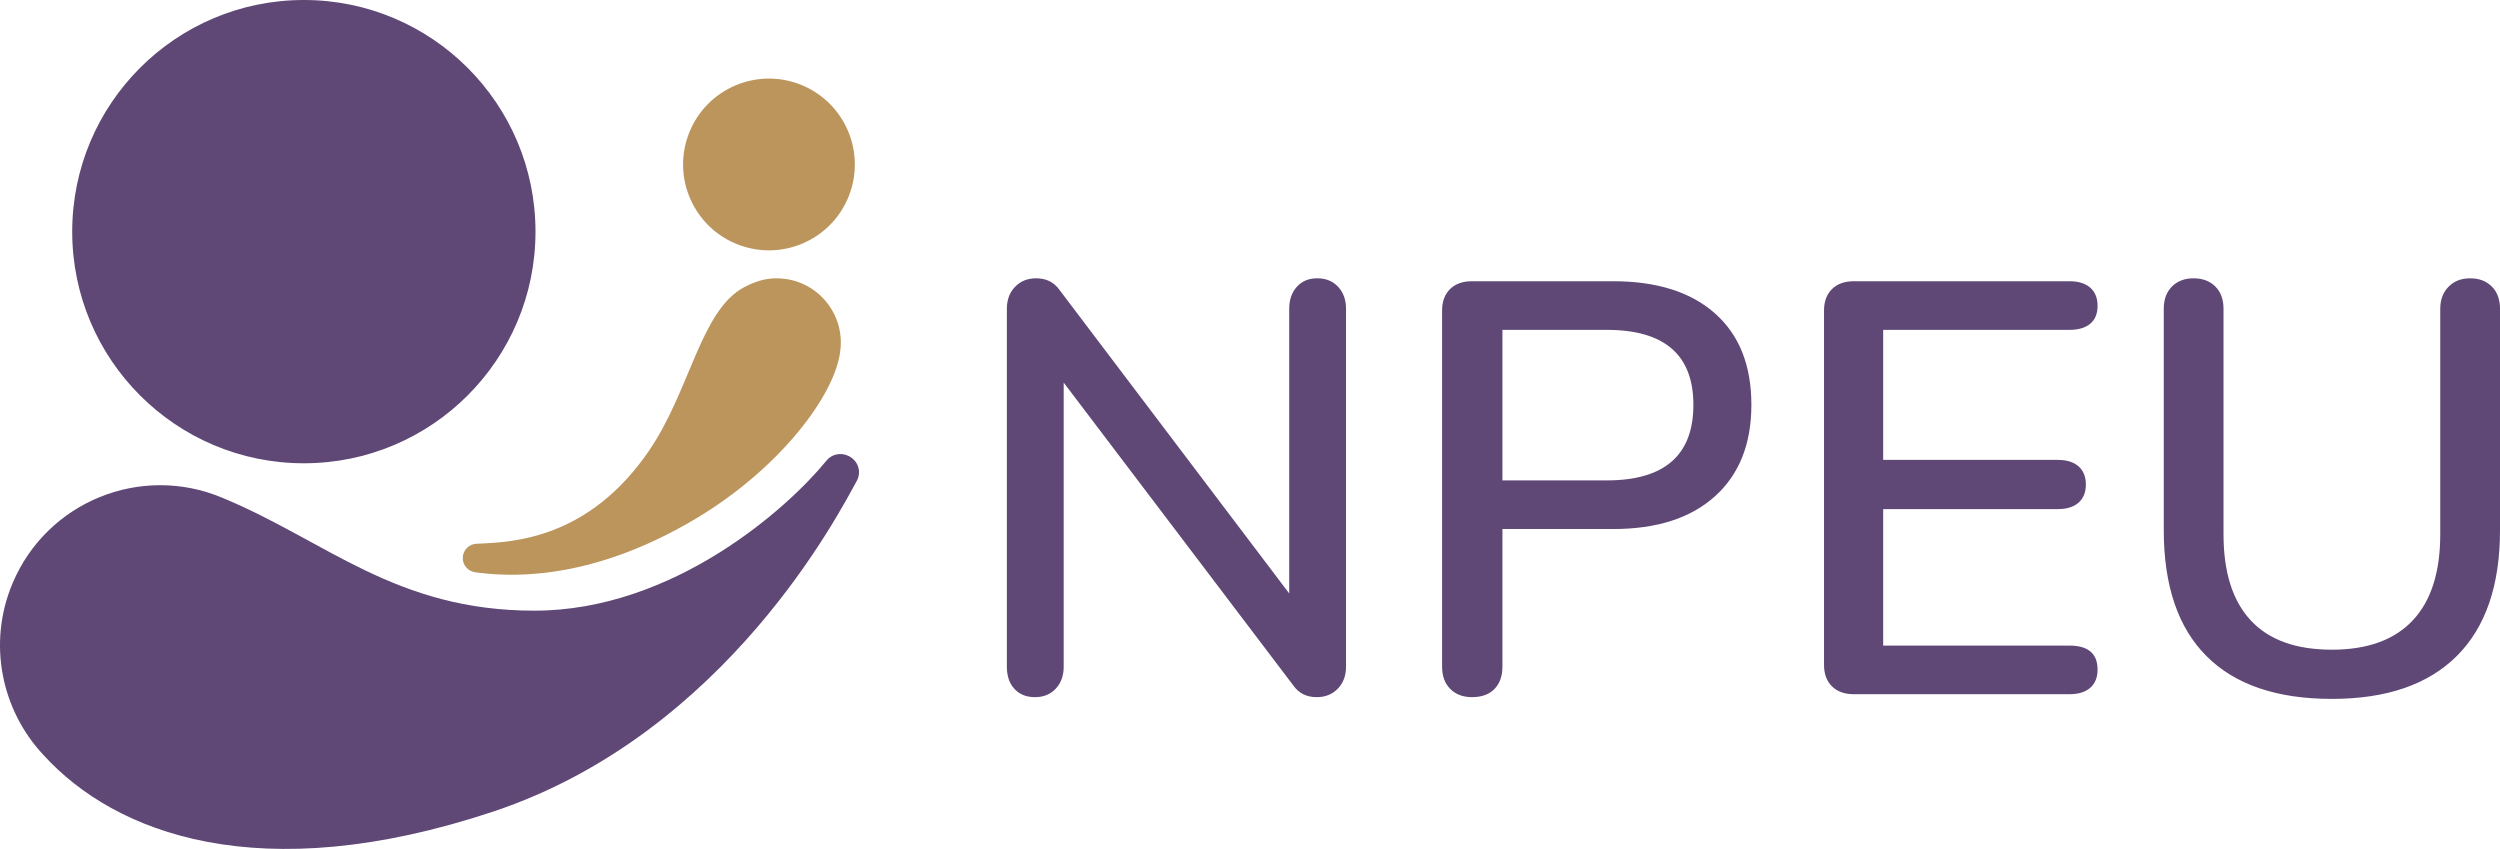
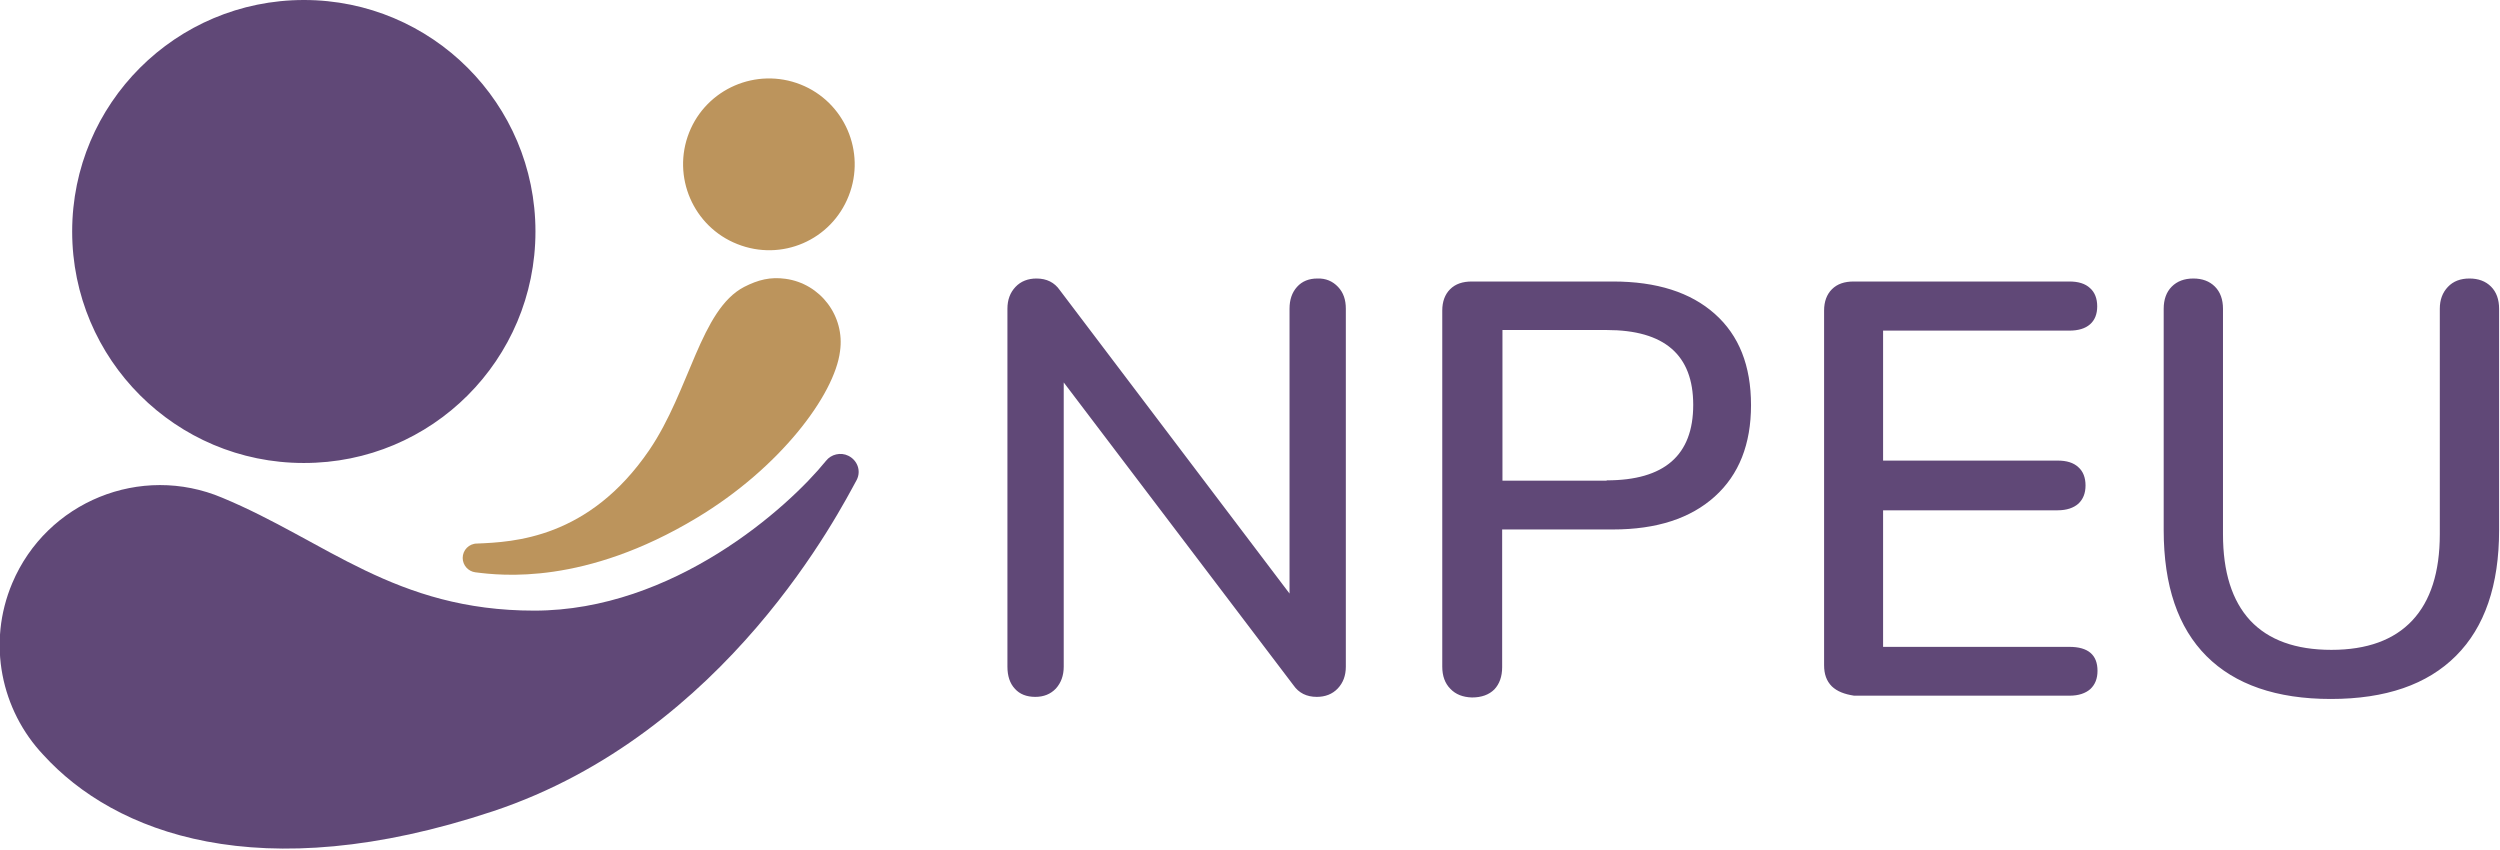
- <svg xmlns="http://www.w3.org/2000/svg" viewBox="0 0 834.766 283.465">
-   <path fill="#5F4776" d="M446.806 95.768c1.763 1.893 2.639 4.337 2.639 7.333v119.51c0 3.001-.914 5.445-2.736 7.333-1.828 1.893-4.175 2.839-7.041 2.839-3.396 0-5.997-1.303-7.825-3.91l-76.67-101.124v94.862c0 3.001-.882 5.445-2.644 7.333-1.758 1.893-4.078 2.839-6.943 2.839-2.872 0-5.154-.914-6.846-2.742-1.698-1.822-2.542-4.299-2.542-7.43V103.1c0-2.996.914-5.44 2.736-7.333 1.828-1.893 4.175-2.839 7.041-2.839 3.391 0 5.997 1.309 7.825 3.915l76.676 101.319V103.1c0-2.996.844-5.44 2.541-7.333 1.693-1.893 3.975-2.839 6.846-2.839 2.866.001 5.18.947 6.943 2.84M484.258 230.045c-1.823-1.828-2.736-4.304-2.736-7.436v-118.92c0-3.001.881-5.381 2.639-7.138 1.763-1.763 4.207-2.644 7.338-2.644h47.139c14.601 0 25.946 3.591 34.031 10.761s12.129 17.343 12.129 30.51c0 13.043-4.045 23.21-12.129 30.51-8.084 7.306-19.43 10.956-34.031 10.956h-36.967v45.965c0 3.131-.881 5.608-2.644 7.436-1.758 1.822-4.272 2.736-7.528 2.736-3.001.001-5.413-.913-7.241-2.736m52.228-69.635c19.3 0 28.947-8.409 28.947-25.232 0-16.688-9.647-25.038-28.947-25.038h-34.815v50.27h34.815zM611.691 229.163c-1.763-1.763-2.639-4.137-2.639-7.138V103.688c0-3.001.876-5.381 2.639-7.138 1.763-1.763 4.202-2.644 7.333-2.644h71.982c2.996 0 5.31.719 6.943 2.152 1.628 1.438 2.444 3.461 2.444 6.067 0 2.606-.817 4.596-2.444 5.965-1.633 1.368-3.948 2.055-6.943 2.055h-62.199v43.418h58.29c2.996 0 5.31.719 6.938 2.152 1.633 1.438 2.45 3.455 2.45 6.067 0 2.606-.817 4.629-2.45 6.062-1.628 1.433-3.942 2.152-6.938 2.152h-58.29v45.571h62.199c6.257 0 9.388 2.677 9.388 8.02 0 2.612-.817 4.629-2.444 6.062-1.633 1.438-3.948 2.152-6.943 2.152h-71.982c-3.132.001-5.571-.875-7.334-2.638M736.773 219.09c-9.518-9.517-14.276-23.54-14.276-42.056V103.1c0-3.126.908-5.602 2.736-7.43 1.822-1.828 4.234-2.736 7.236-2.736 3.001 0 5.408.908 7.241 2.736 1.822 1.828 2.736 4.305 2.736 7.43v75.308c0 12.649 3.028 22.231 9.096 28.753 6.062 6.522 15.093 9.777 27.093 9.777 11.859 0 20.857-3.256 26.99-9.777 6.127-6.522 9.193-16.104 9.193-28.753V103.1c0-2.996.909-5.44 2.737-7.333 1.828-1.887 4.234-2.834 7.241-2.834 2.996 0 5.408.908 7.236 2.736 1.822 1.828 2.736 4.305 2.736 7.43v73.934c0 18.386-4.791 32.376-14.374 41.958-9.588 9.582-23.507 14.374-41.758 14.374-18.393.002-32.345-4.757-41.863-14.275M178.805 77.346C178.805 34.631 144.174 0 101.459 0 58.743 0 24.113 34.631 24.113 77.346c0 42.716 34.631 77.346 77.346 77.346 42.715.001 77.346-34.63 77.346-77.346" />
-   <path fill="#BC955C" d="M283.43 65.448c5.813-14.731-1.412-31.381-16.137-37.2-14.731-5.813-31.386 1.412-37.2 16.142-5.819 14.725 1.411 31.381 16.137 37.194 14.731 5.82 31.386-1.405 37.2-16.136M158.735 191.093c8.555 1.109 36.48 4.38 74.01-18.164 27.823-16.715 46.047-41.061 47.799-55.553 1.665-11.713-6.484-22.561-18.197-24.227-4.97-.703-9.112.26-13.8 2.715-14.569 7.641-18.089 34.463-31.743 54.493-20.171 29.586-45.387 30.71-57.489 31.192a4.805 4.805 0 0 0-4.802 4.802c-.002 2.455 1.848 4.451 4.222 4.742" />
-   <path fill="#5F4776" d="M275.846 153.938c-12.735 15.655-50.957 49.967-97.436 49.967-46.474 0-69.456-23.334-104.158-37.686-27.222-11.464-58.582 1.303-70.051 28.526-8.479 20.127-3.677 42.504 10.394 57.44 23.74 26.016 71.879 44.83 150.091 18.803 78.206-26.027 116.076-100.854 121.527-110.652 1.471-3.018.243-6.5-2.769-8.036-2.699-1.385-5.895-.622-7.598 1.638" />
+ <svg xmlns="http://www.w3.org/2000/svg" viewBox="0 0 834.8 283.5">
+   <path fill="#604877" d="M446.8 95.8c1.8 1.9 2.6 4.3 2.6 7.3v119.5c0 3-.9 5.4-2.7 7.3-1.8 1.9-4.2 2.8-7 2.8-3.4 0-6-1.3-7.8-3.9l-76.7-101.1v94.9c0 3-.9 5.4-2.6 7.3-1.8 1.9-4.1 2.8-6.9 2.8-2.9 0-5.2-.9-6.8-2.7-1.7-1.8-2.5-4.3-2.5-7.4V103.1c0-3 .9-5.4 2.7-7.3 1.8-1.9 4.2-2.8 7-2.8 3.4 0 6 1.3 7.8 3.9l76.7 101.3v-95.1c0-3 .8-5.4 2.5-7.3 1.7-1.9 4-2.8 6.8-2.8 2.8-.1 5.1.9 6.9 2.8M484.3 230c-1.8-1.8-2.7-4.3-2.7-7.4V103.7c0-3 .9-5.4 2.6-7.1 1.8-1.8 4.2-2.6 7.3-2.6h47.1c14.6 0 25.9 3.6 34 10.8s12.1 17.3 12.1 30.5c0 13-4 23.2-12.1 30.5-8.1 7.3-19.4 11-34 11h-37v46c0 3.1-.9 5.6-2.6 7.4-1.8 1.8-4.3 2.7-7.5 2.7-3-.1-5.4-1-7.2-2.9m52.2-69.6c19.3 0 28.9-8.4 28.9-25.2 0-16.7-9.6-25-28.9-25h-34.8v50.3h34.8zM611.7 229.2c-1.8-1.8-2.6-4.1-2.6-7.1V103.7c0-3 .9-5.4 2.6-7.1 1.8-1.8 4.2-2.6 7.3-2.6h72c3 0 5.3.7 6.9 2.2 1.6 1.4 2.4 3.5 2.4 6.1 0 2.6-.8 4.6-2.4 6-1.6 1.4-3.9 2.1-6.9 2.1h-62.2v43.4h58.3c3 0 5.3.7 6.9 2.2 1.6 1.4 2.4 3.5 2.4 6.1 0 2.6-.8 4.6-2.4 6.1-1.6 1.4-3.9 2.2-6.9 2.2h-58.3V216H691c6.3 0 9.4 2.7 9.4 8 0 2.6-.8 4.6-2.4 6.1-1.6 1.4-3.9 2.2-6.9 2.2h-72c-3.2-.5-5.6-1.4-7.4-3.1M736.8 219.1c-9.5-9.5-14.3-23.5-14.3-42.1v-73.9c0-3.1.9-5.6 2.7-7.4 1.8-1.8 4.2-2.7 7.2-2.7s5.4.9 7.2 2.7c1.8 1.8 2.7 4.3 2.7 7.4v75.3c0 12.6 3 22.2 9.1 28.8 6.1 6.5 15.1 9.8 27.1 9.8 11.9 0 20.9-3.3 27-9.8 6.1-6.5 9.2-16.1 9.2-28.8v-75.3c0-3 .9-5.4 2.7-7.3 1.8-1.9 4.2-2.8 7.2-2.8s5.4.9 7.2 2.7c1.8 1.8 2.7 4.3 2.7 7.4V177c0 18.4-4.8 32.4-14.4 42-9.6 9.6-23.5 14.4-41.8 14.4-18.1 0-32-4.8-41.5-14.3M178.8 77.3c0-42.7-34.6-77.3-77.3-77.3-42.8 0-77.4 34.6-77.4 77.3 0 42.7 34.6 77.3 77.3 77.3 42.8.1 77.4-34.5 77.4-77.3" />
+   <path fill="#BC945C" d="M283.4 65.4c5.8-14.7-1.4-31.4-16.1-37.2-14.7-5.8-31.4 1.4-37.2 16.1-5.8 14.7 1.4 31.4 16.1 37.2 14.8 5.9 31.4-1.3 37.2-16.1M158.7 191.1c8.6 1.1 36.5 4.4 74-18.2 27.8-16.7 46-41.1 47.8-55.6 1.7-11.7-6.5-22.6-18.2-24.2-5-.7-9.1.3-13.8 2.7-14.6 7.6-18.1 34.5-31.7 54.5-20.2 29.6-45.4 30.7-57.5 31.2-2.7 0-4.8 2.2-4.8 4.8 0 2.5 1.9 4.5 4.2 4.8" />
+   <path fill="#604877" d="M275.8 153.9c-12.7 15.7-51 50-97.4 50-46.5 0-69.5-23.3-104.2-37.7-27.2-11.5-58.6 1.3-70.1 28.5-8.5 20.1-3.7 42.5 10.4 57.4 23.7 26 71.9 44.8 150.1 18.8 78.2-26 116.1-100.9 121.5-110.7 1.5-3 .2-6.5-2.8-8-2.6-1.3-5.8-.5-7.5 1.7" />
</svg>
